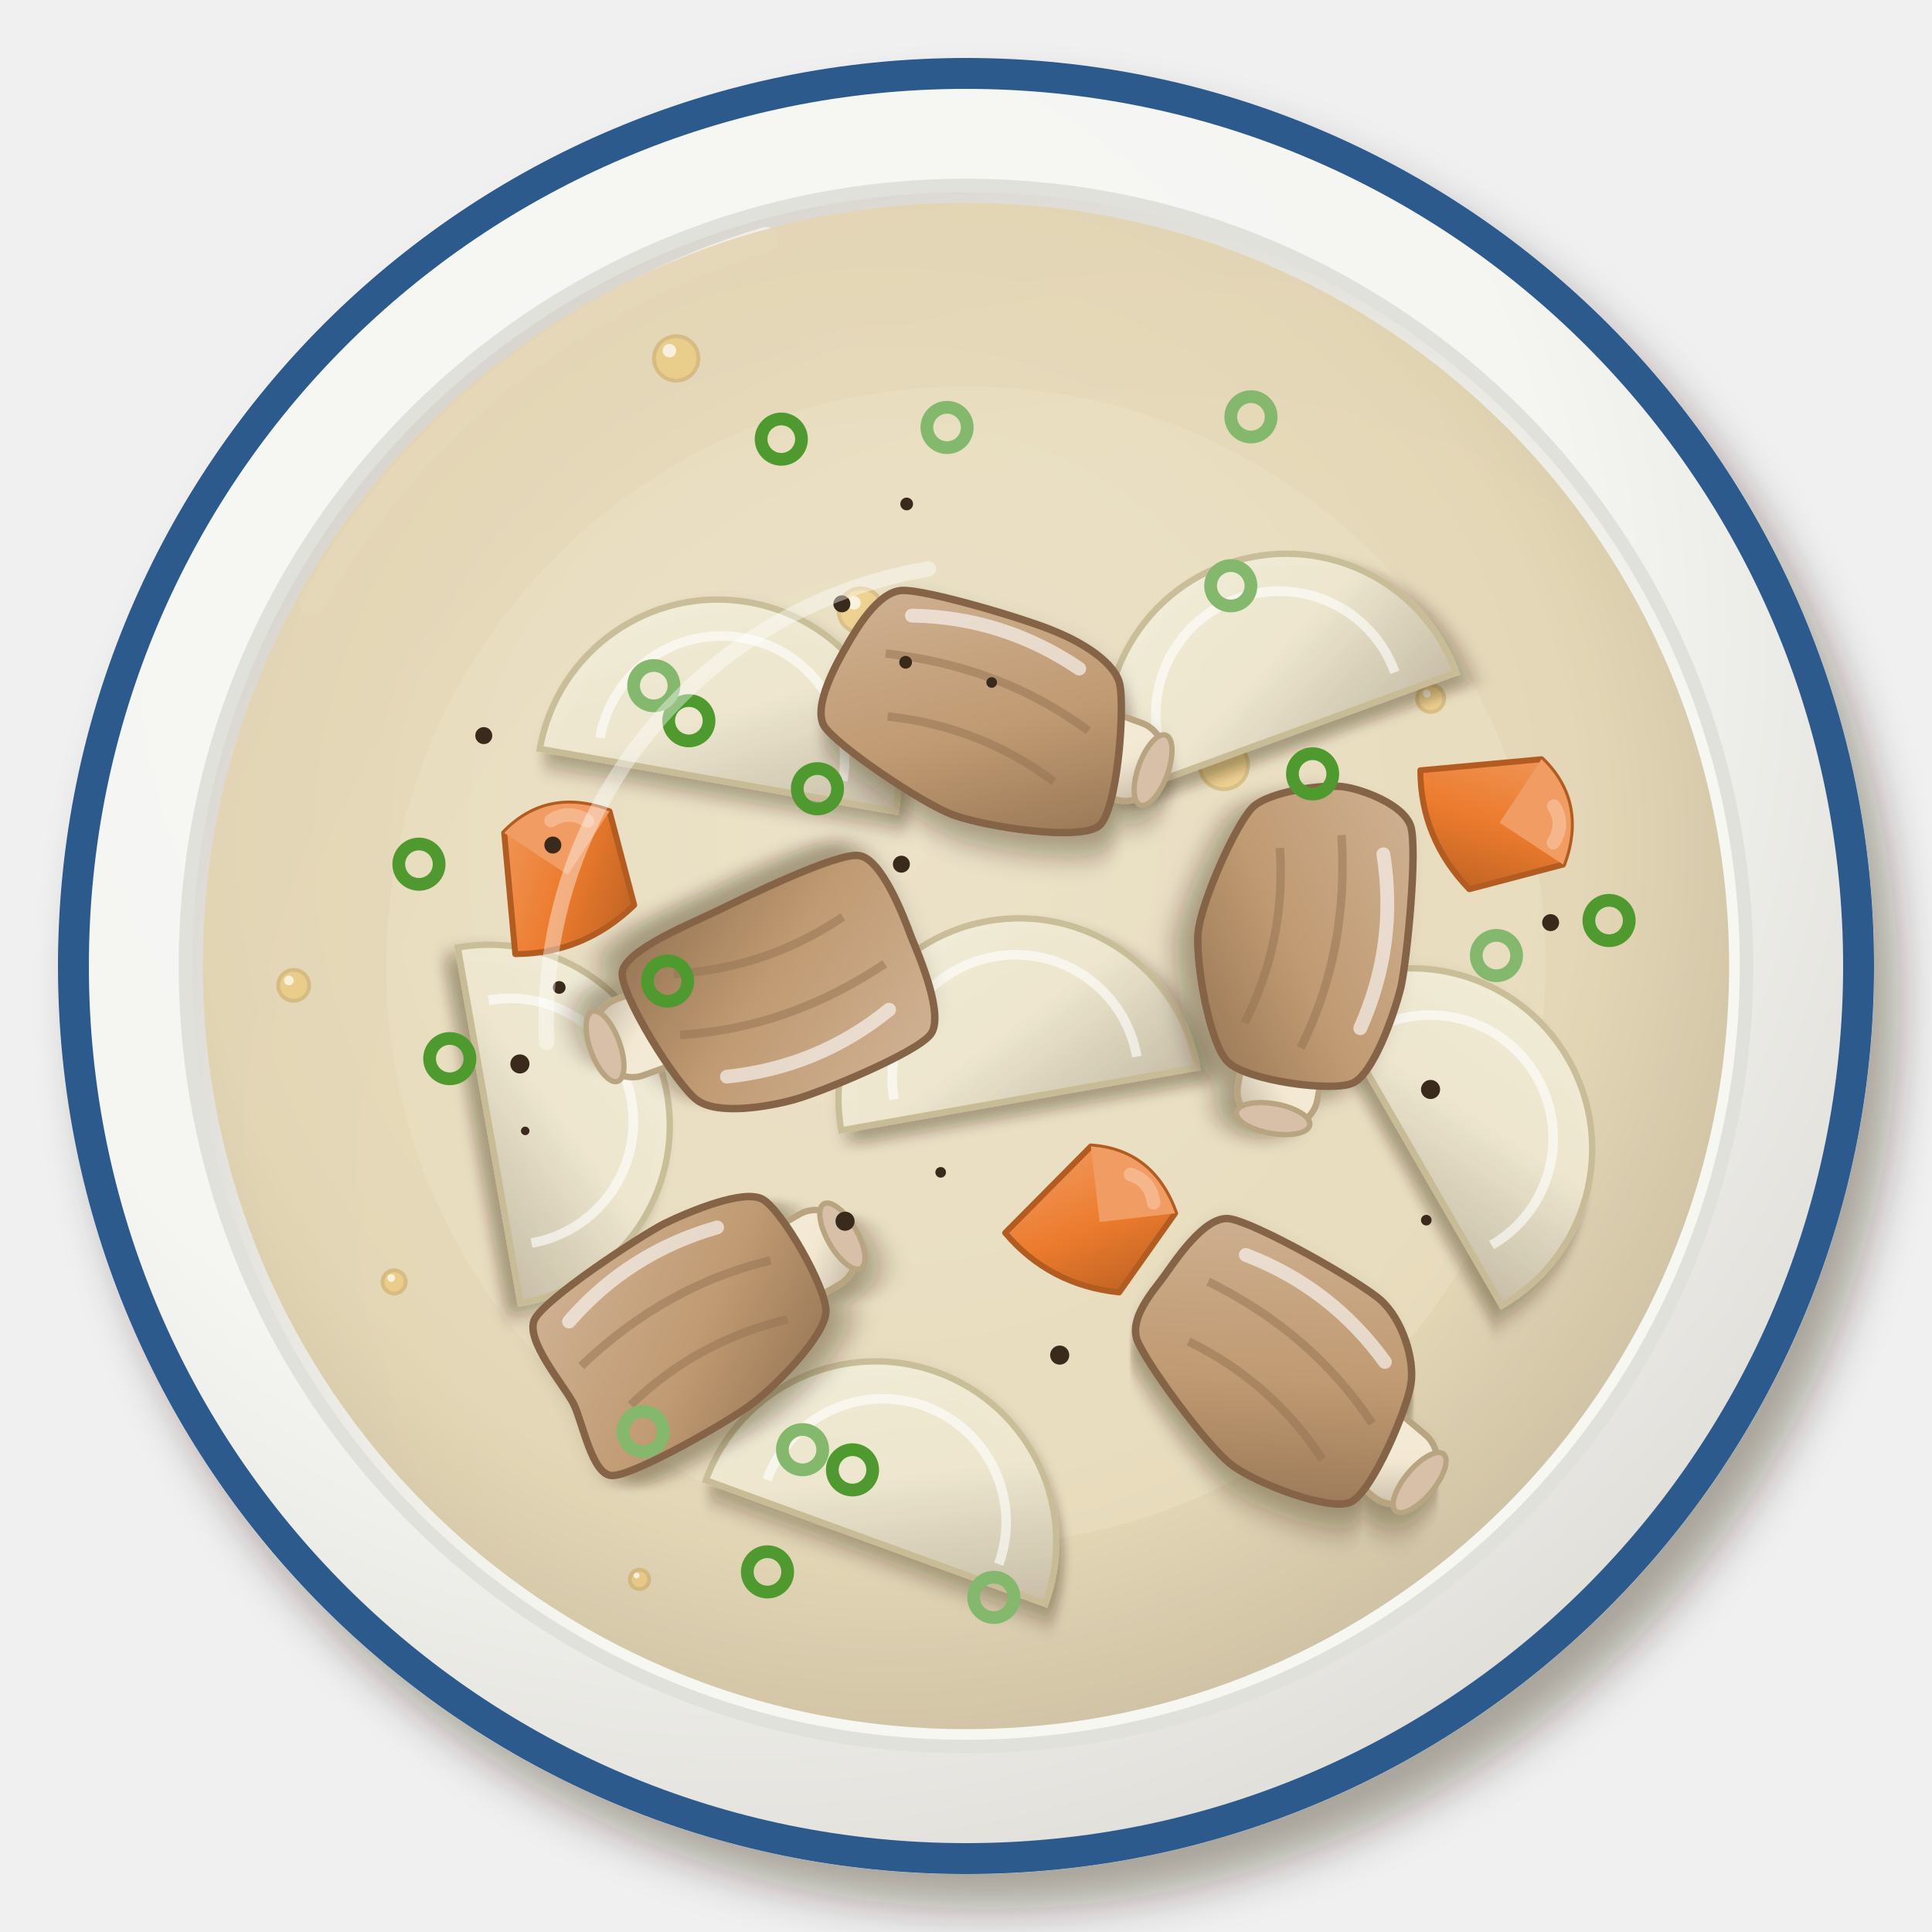
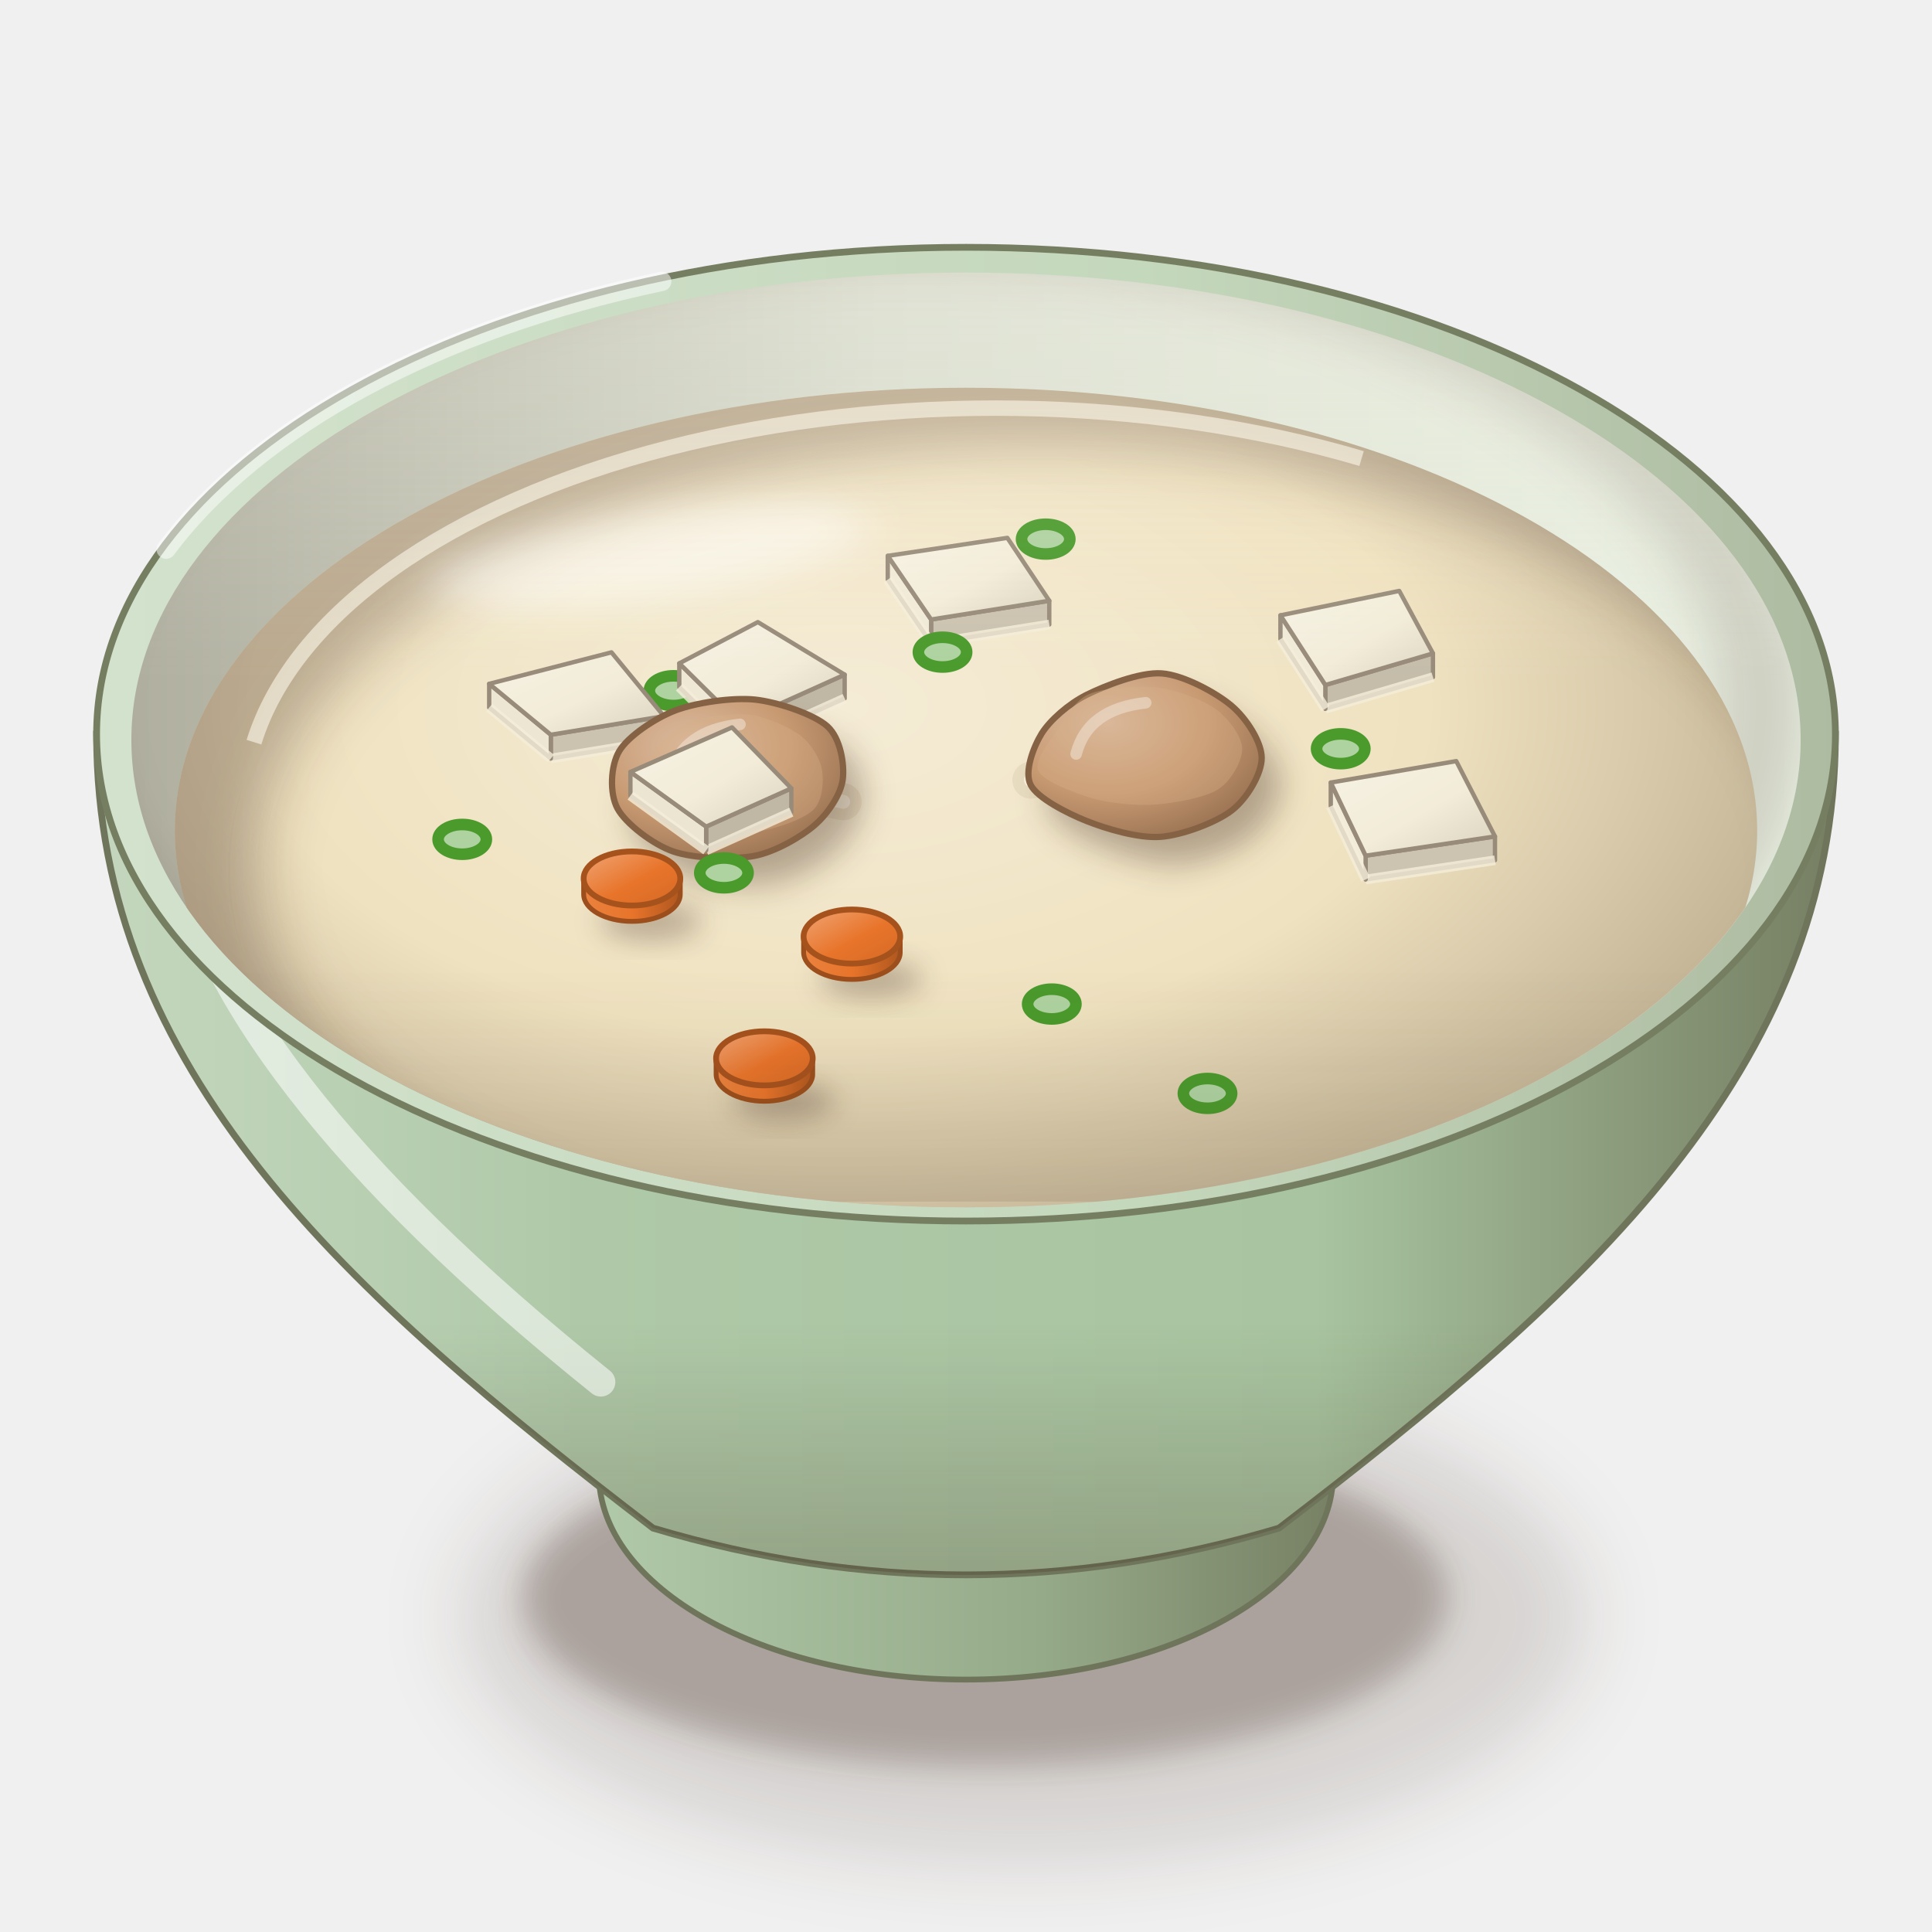
<svg xmlns="http://www.w3.org/2000/svg" viewBox="0 0 200 200" width="400" height="400">
  <defs>
-     <filter id="th_huachaitao-1" x="-30%" y="-30%" width="160%" height="160%">
-       <feDropShadow dx="2.52" dy="3.6" stdDeviation="2.34" flood-color="#2b1607" flood-opacity=".36" />
+     <filter id="th_huachaitao-1" x="-50%" y="-50%" width="200%" height="200%">
+       <feGaussianBlur stdDeviation="4" />
    </filter>
-     <radialGradient id="th_huachaitao-2" cx="0.38" cy="0.32" r=".75">
-       <stop offset="0" stop-color="#f7f8f5" />
-       <stop offset=".6" stop-color="#f5f6f2" />
-       <stop offset="1" stop-color="#dddbd6" />
+     <filter id="th_huachaitao-2" x="-50%" y="-50%" width="200%" height="200%">
+       <feGaussianBlur stdDeviation="1.6" />
+     </filter>
+     <linearGradient id="th_huachaitao-3" x1="0" y1="0" x2="1" y2="0">
+       <stop offset="0" stop-color="#b1caaa" />
+       <stop offset="0.6" stop-color="#95aa89" />
+       <stop offset="1" stop-color="#767e62" />
+     </linearGradient>
+     <linearGradient id="th_huachaitao-4" x1="0" y1="0" x2="1" y2="0">
+       <stop offset="0" stop-color="#c4d7be" />
+       <stop offset="0.28" stop-color="#afc9a8" />
+       <stop offset="0.7" stop-color="#a8c4a0" />
+       <stop offset="1" stop-color="#767e62" />
+     </linearGradient>
+     <linearGradient id="th_huachaitao-5" x1="0" y1="0" x2="0" y2="1">
+       <stop offset="0" stop-color="#3a2212" stop-opacity="0" />
+       <stop offset="0.7" stop-color="#3a2212" stop-opacity="0" />
+       <stop offset="1" stop-color="#3a2212" stop-opacity="0.22" />
+     </linearGradient>
+     <linearGradient id="th_huachaitao-6" x1="0" y1="0" x2="1" y2="0">
+       <stop offset="0" stop-color="#d3e2cd" />
+       <stop offset="0.6" stop-color="#c4d8bc" />
+       <stop offset="1" stop-color="#adbba1" />
+     </linearGradient>
+     <linearGradient id="th_huachaitao-7" x1="0" y1="0" x2="1" y2="0">
+       <stop offset="0" stop-color="#afae9f" />
+       <stop offset="0.45" stop-color="#d9decf" />
+       <stop offset="1" stop-color="#ebf2e4" />
+     </linearGradient>
+     <clipPath id="th_huachaitao-8">
+       <path d="M13.6,76.6A86.4,48.38 0 1 0 186.4,76.6A86.4,48.38 0 1 0 13.6,76.6Z" />
+     </clipPath>
+     <filter id="th_huachaitao-9" x="-50%" y="-50%" width="200%" height="200%">
+       <feGaussianBlur stdDeviation="2.5" />
+     </filter>
+     <clipPath id="th_huachaitao-10">
+       <path d="M13.6,76.6 A86.4,48.38 0 0 0 186.4,76.6 L200,76.6 L200,0 L0,0 L0,76.6Z" />
+     </clipPath>
+     <radialGradient id="th_huachaitao-11" cx="0.42" cy="0.36" r="0.62">
+       <stop offset="0" stop-color="#f5ecd6" />
+       <stop offset="0.6" stop-color="#efe2c0" />
+       <stop offset="1" stop-color="#c4b597" />
    </radialGradient>
-     <radialGradient id="th_huachaitao-3" cx="0.62" cy="0.64" r=".75">
-       <stop offset="0" stop-color="#f8f8f3" />
-       <stop offset=".6" stop-color="#f7f7f2" />
-       <stop offset="1" stop-color="#cecac3" />
+     <clipPath id="th_huachaitao-12">
+       <path d="M18.1,86A81.9,45.86 0 1 0 181.9,86A81.9,45.86 0 1 0 18.1,86Z" />
+     </clipPath>
+     <filter id="th_huachaitao-13" x="-50%" y="-50%" width="200%" height="200%">
+       <feGaussianBlur stdDeviation="3" />
+     </filter>
+     <filter id="th_huachaitao-14" x="-50%" y="-50%" width="200%" height="200%">
+       <feGaussianBlur stdDeviation="2.2" />
+     </filter>
+     <linearGradient id="th_huachaitao-15" x1="0" y1="0" x2="1" y2="1">
+       <stop offset="0" stop-color="#f6f2e4" />
+       <stop offset="0.55" stop-color="#f2ecd8" />
+       <stop offset="1" stop-color="#dad2bf" />
+     </linearGradient>
+     <radialGradient id="th_huachaitao-16" cx="0.34" cy="0.3" r="0.78">
+       <stop offset="0" stop-color="#dbbca2" />
+       <stop offset="0.55" stop-color="#c89a72" />
+       <stop offset="1" stop-color="#997252" />
    </radialGradient>
-     <radialGradient id="th_huachaitao-4" cx="0.45" cy="0.42" r=".75">
-       <stop offset="0" stop-color="#e8ddc1" />
-       <stop offset=".6" stop-color="#e2d4b0" />
-       <stop offset="1" stop-color="#b4a486" />
-     </radialGradient>
-     <filter id="th_huachaitao-5" x="-30%" y="-30%" width="160%" height="160%">
-       <feDropShadow dx="0.84" dy="1.2" stdDeviation="0.78" flood-color="#2b1607" flood-opacity=".36" />
+     <filter id="th_huachaitao-17" x="-50%" y="-50%" width="200%" height="200%">
+       <feGaussianBlur stdDeviation="1.4" />
    </filter>
-     <linearGradient id="th_huachaitao-6" x1="0" y1="0" x2="1" y2="1">
-       <stop offset="0" stop-color="#f3eedc" />
-       <stop offset=".55" stop-color="#efe8d0" />
-       <stop offset="1" stop-color="#c8bea8" />
+     <linearGradient id="th_huachaitao-18" x1="0" y1="0" x2="1" y2="0">
+       <stop offset="0" stop-color="#ea823f" />
+       <stop offset="0.5" stop-color="#e8742a" />
+       <stop offset="1" stop-color="#af571f" />
    </linearGradient>
-     <filter id="th_huachaitao-7" x="-30%" y="-30%" width="160%" height="160%">
-       <feDropShadow dx="1.12" dy="1.6" stdDeviation="1.04" flood-color="#2b1607" flood-opacity=".36" />
-     </filter>
-     <linearGradient id="th_huachaitao-8" x1="0" y1="0" x2="1" y2="1">
-       <stop offset="0" stop-color="#f5eddb" />
-       <stop offset=".55" stop-color="#f2e8d2" />
-       <stop offset="1" stop-color="#c0b39f" />
+     <linearGradient id="th_huachaitao-19" x1="0" y1="0" x2="1" y2="1">
+       <stop offset="0" stop-color="#f0a575" />
+       <stop offset="0.55" stop-color="#e8742a" />
+       <stop offset="1" stop-color="#d56a26" />
    </linearGradient>
-     <linearGradient id="th_huachaitao-9" x1="0" y1="0" x2="1" y2="1">
-       <stop offset="0" stop-color="#d0b395" />
-       <stop offset=".55" stop-color="#c09a72" />
-       <stop offset="1" stop-color="#937252" />
-     </linearGradient>
-     <linearGradient id="th_huachaitao-10" x1="0" y1="0" x2="1" y2="1">
-       <stop offset="0" stop-color="#f1a068" />
-       <stop offset=".55" stop-color="#ec7b2d" />
-       <stop offset="1" stop-color="#b65e22" />
+     <linearGradient id="th_huachaitao-20" x1="0" y1="0" x2="0" y2="1">
+       <stop offset="0" stop-color="#fff8ec" stop-opacity="0.2" />
+       <stop offset="0.45" stop-color="#fff8ec" stop-opacity="0" />
+       <stop offset="0.75" stop-color="#3a2212" stop-opacity="0" />
+       <stop offset="1" stop-color="#3a2212" stop-opacity="0.1" />
    </linearGradient>
  </defs>
-   <g filter="url(#th_huachaitao-1)">
-     <circle cx="100" cy="100" r="94" fill="url(#th_huachaitao-2)" />
+   <ellipse cx="106" cy="167.36" rx="58.24" ry="25.63" fill="#3a2212" opacity="0.14" filter="url(#th_huachaitao-1)" />
+   <ellipse cx="102" cy="165.36" rx="47.84" ry="17.47" fill="#3a2212" opacity="0.28" filter="url(#th_huachaitao-2)" />
+   <path d="M60,146.59 L62,152.59 A38,21.28 0 0 0 138,152.59 L140,146.59Z" fill="url(#th_huachaitao-3)" stroke="#6f755b" stroke-width=".6" />
+   <path d="M10,76 C10,110.8 36,134 67.6,158.19 Q100,167.87 132.4,158.19 C164,134 190,110.8 190,76Z" fill="url(#th_huachaitao-4)" stroke="#6f755b" stroke-width=".7" />
+   <path d="M10,76 C10,110.8 36,134 67.6,158.19 Q100,167.87 132.4,158.19 C164,134 190,110.8 190,76Z" fill="url(#th_huachaitao-5)" />
+   <path d="M18,86 Q22,110.8 62.2,143.07" stroke="#fff" stroke-width="3" fill="none" stroke-linecap="round" opacity="0.55" />
+   <path d="M10,76A90,50.4 0 1 0 190,76A90,50.4 0 1 0 10,76Z" fill="url(#th_huachaitao-6)" stroke="#767e62" stroke-width=".7" />
+   <path d="M13.6,76.6A86.4,48.38 0 1 0 186.4,76.6A86.4,48.38 0 1 0 13.6,76.6Z" fill="url(#th_huachaitao-7)" />
+   <g clip-path="url(#th_huachaitao-8)">
+     <path d="M5.6,73A88.4,50.38 0 1 0 182.4,73A88.4,50.38 0 1 0 5.6,73Z" fill="none" stroke="#3a2212" stroke-width="9" opacity=".16" filter="url(#th_huachaitao-9)" />
  </g>
-   <circle cx="100" cy="100" r="92.4" fill="none" stroke="#2d5a8c" stroke-width="3.2" />
-   <circle cx="100" cy="100" r="80.8" fill="url(#th_huachaitao-3)" />
-   <circle cx="100" cy="100" r="80.8" fill="none" stroke="#dfe1da" stroke-width="1.4" />
-   <path d="M32.3,62.4 A80.8,80.8 0 0 1 79.3,24.8" stroke="#fff" stroke-width="2.6" fill="none" stroke-linecap="round" opacity="0.6" />
-   <circle cx="100" cy="100" r="79" fill="url(#th_huachaitao-4)" opacity="0.9" />
-   <circle cx="100" cy="100" r="60" fill="#f2e8cc" opacity="0.3" />
-   <circle cx="96" cy="68.2" r="1.6" fill="#f0c460" opacity="0.5" stroke="#c8a14e" stroke-width=".4" />
-   <circle cx="95.5" cy="67.6" r="0.5" fill="#fff" opacity=".7" />
-   <circle cx="100.4" cy="71.4" r="1.2" fill="#f0c460" opacity="0.5" stroke="#c8a14e" stroke-width=".4" />
-   <circle cx="100.1" cy="71" r="0.4" fill="#fff" opacity=".7" />
-   <circle cx="30.4" cy="102" r="1.6" fill="#f0c460" opacity="0.5" stroke="#c8a14e" stroke-width=".4" />
-   <circle cx="29.9" cy="101.5" r="0.5" fill="#fff" opacity=".7" />
-   <circle cx="89.1" cy="63.2" r="2.3" fill="#f0c460" opacity="0.5" stroke="#c8a14e" stroke-width=".4" />
-   <circle cx="88.4" cy="62.4" r="0.7" fill="#fff" opacity=".7" />
-   <circle cx="58.1" cy="131.1" r="1.4" fill="#f0c460" opacity="0.5" stroke="#c8a14e" stroke-width=".4" />
-   <circle cx="57.7" cy="130.6" r="0.4" fill="#fff" opacity=".7" />
-   <circle cx="40.8" cy="132.7" r="1.2" fill="#f0c460" opacity="0.5" stroke="#c8a14e" stroke-width=".4" />
-   <circle cx="40.5" cy="132.3" r="0.4" fill="#fff" opacity=".7" />
-   <circle cx="126.7" cy="79.2" r="2.5" fill="#f0c460" opacity="0.5" stroke="#c8a14e" stroke-width=".4" />
-   <circle cx="125.9" cy="78.3" r="0.7" fill="#fff" opacity=".7" />
-   <circle cx="66.2" cy="163.5" r="1" fill="#f0c460" opacity="0.5" stroke="#c8a14e" stroke-width=".4" />
-   <circle cx="65.9" cy="163.1" r="0.3" fill="#fff" opacity=".7" />
-   <circle cx="148.1" cy="72.3" r="1.4" fill="#f0c460" opacity="0.5" stroke="#c8a14e" stroke-width=".4" />
-   <circle cx="147.7" cy="71.8" r="0.4" fill="#fff" opacity=".7" />
-   <circle cx="70" cy="37.1" r="2.3" fill="#f0c460" opacity="0.5" stroke="#c8a14e" stroke-width=".4" />
-   <circle cx="69.3" cy="36.3" r="0.7" fill="#fff" opacity=".7" />
-   <g transform="matrix(1.1 0 0 1.1 -8 -8)">
-     <g transform="translate(76 74) rotate(10)">
-       <g filter="url(#th_huachaitao-5)">
-         <path d="M-17,6.8 A17,17 0 0 1 17,6.8Z" fill="url(#th_huachaitao-6)" stroke="#c8bc98" stroke-width=".6" opacity=".95" />
-       </g>
-       <path d="M-11.6,4.8 A11.6,11.6 0 0 1 11.6,4.8" stroke="#fff" stroke-width=".9" fill="none" opacity=".6" />
+   <g clip-path="url(#th_huachaitao-8)">
+     <path d="M18.1,86A81.9,45.86 0 1 0 181.9,86A81.9,45.86 0 1 0 18.1,86Z" fill="url(#th_huachaitao-11)" />
+     <g clip-path="url(#th_huachaitao-12)">
+       <path fill-rule="evenodd" d="M0,0 H200 V200 H0Z M26.74,90A80.26,44.03 0 1 0 187.26,90A80.26,44.03 0 1 0 26.74,90Z" fill="#3a2212" opacity="0.3" filter="url(#th_huachaitao-13)" />
+       <path d="M26.29,76.83 A77.81,41.28 0 0 1 140.95,47.47" stroke="#f8f2e3" stroke-width="1.6" fill="none" opacity=".65" />
    </g>
-     <g transform="translate(126 70) rotate(-20)">
-       <g filter="url(#th_huachaitao-5)">
-         <path d="M-17,6.8 A17,17 0 0 1 17,6.8Z" fill="url(#th_huachaitao-6)" stroke="#c8bc98" stroke-width=".6" opacity=".95" />
-       </g>
-       <path d="M-11.6,4.8 A11.6,11.6 0 0 1 11.6,4.8" stroke="#fff" stroke-width=".9" fill="none" opacity=".6" />
-     </g>
-     <g transform="translate(60 112) rotate(80)">
-       <g filter="url(#th_huachaitao-5)">
-         <path d="M-17,6.8 A17,17 0 0 1 17,6.8Z" fill="url(#th_huachaitao-6)" stroke="#c8bc98" stroke-width=".6" opacity=".95" />
-       </g>
-       <path d="M-11.6,4.8 A11.6,11.6 0 0 1 11.6,4.8" stroke="#fff" stroke-width=".9" fill="none" opacity=".6" />
-     </g>
-     <g transform="translate(146 112) rotate(60)">
-       <g filter="url(#th_huachaitao-5)">
-         <path d="M-17,6.8 A17,17 0 0 1 17,6.8Z" fill="url(#th_huachaitao-6)" stroke="#c8bc98" stroke-width=".6" opacity=".95" />
-       </g>
-       <path d="M-11.6,4.8 A11.6,11.6 0 0 1 11.6,4.8" stroke="#fff" stroke-width=".9" fill="none" opacity=".6" />
-     </g>
-     <g transform="translate(102 104) rotate(-10)">
-       <g filter="url(#th_huachaitao-5)">
-         <path d="M-17,6.8 A17,17 0 0 1 17,6.8Z" fill="url(#th_huachaitao-6)" stroke="#c8bc98" stroke-width=".6" opacity=".95" />
-       </g>
-       <path d="M-11.6,4.8 A11.6,11.6 0 0 1 11.6,4.8" stroke="#fff" stroke-width=".9" fill="none" opacity=".6" />
-     </g>
-     <g transform="translate(92 146) rotate(20)">
-       <g filter="url(#th_huachaitao-5)">
-         <path d="M-17,6.8 A17,17 0 0 1 17,6.8Z" fill="url(#th_huachaitao-6)" stroke="#c8bc98" stroke-width=".6" opacity=".95" />
-       </g>
-       <path d="M-11.6,4.8 A11.6,11.6 0 0 1 11.6,4.8" stroke="#fff" stroke-width=".9" fill="none" opacity=".6" />
-     </g>
-     <g transform="translate(100 74) rotate(20)">
-       <g filter="url(#th_huachaitao-7)">
-         <rect x="8.4" y="-3.8" width="9" height="7.6" rx="3.1" fill="url(#th_huachaitao-8)" stroke="#b8a480" stroke-width=".6" />
-         <path d="M-11.2,-7.8C-9.1,-8.7 1.2,-9.3 3.8,-9.1C6.4,-9 10,-8.3 11.1,-6.5C12.3,-4.6 15,4.8 13.8,6.7C12.5,8.7 3.8,10.4 0.6,10.4C-2.6,10.4 -12,8 -13.7,6.7C-15.4,5.3 -14.6,0.6 -14.3,-1.1C-14,-2.8 -13.3,-6.9 -11.2,-7.8Z" fill="url(#th_huachaitao-9)" stroke="#846447" stroke-width=".7" />
-       </g>
-       <ellipse cx="16.8" cy="0" rx="1.4" ry="3.5" fill="#d8c0a8" stroke="#b8a480" stroke-width=".5" />
-       <path d="M-10.6,-1.7 Q0,-4.3 9.8,-1.4 M-8.4,3.8 Q0,1.7 8.4,4.2" stroke="#937252" stroke-width=".8" fill="none" opacity=".5" />
-       <path d="M-9.5,-5.9 Q-1.4,-8.7 7,-6.6" stroke="#fff" stroke-width="1.3" fill="none" stroke-linecap="round" opacity="0.6" />
-     </g>
-     <g transform="translate(72 132) rotate(-30)">
-       <g filter="url(#th_huachaitao-7)">
-         <rect x="8.4" y="-3.8" width="9" height="7.6" rx="3.1" fill="url(#th_huachaitao-8)" stroke="#b8a480" stroke-width=".6" />
-         <path d="M-12.2,-7.7C-10.3,-8.9 0,-9.5 2.8,-9.4C5.6,-9.2 10.9,-8.5 12,-6.8C13.1,-5.1 13.1,3.5 11.9,5.4C10.7,7.3 4.6,9 1.7,9.4C-1.2,9.8 -11.5,9.7 -13.2,8.7C-14.9,7.8 -13.1,2.9 -13,1C-12.9,-0.9 -14,-6.5 -12.2,-7.7Z" fill="url(#th_huachaitao-9)" stroke="#846447" stroke-width=".7" />
-       </g>
-       <ellipse cx="16.8" cy="0" rx="1.4" ry="3.5" fill="#d8c0a8" stroke="#b8a480" stroke-width=".5" />
-       <path d="M-10.6,-1.7 Q0,-4.3 9.8,-1.4 M-8.4,3.8 Q0,1.7 8.4,4.2" stroke="#937252" stroke-width=".8" fill="none" opacity=".5" />
-       <path d="M-9.5,-5.9 Q-1.4,-8.7 7,-6.6" stroke="#fff" stroke-width="1.3" fill="none" stroke-linecap="round" opacity="0.6" />
-     </g>
-     <g transform="translate(128 136) rotate(40)">
-       <g filter="url(#th_huachaitao-7)">
-         <rect x="8.4" y="-3.8" width="9" height="7.6" rx="3.1" fill="url(#th_huachaitao-8)" stroke="#b8a480" stroke-width=".6" />
-         <path d="M-12.9,-7.5C-10.9,-8.8 0.3,-10.9 3,-10.8C5.7,-10.7 9,-8.6 10.2,-6.6C11.4,-4.7 14,3.6 13,5.6C12.1,7.5 5,10 2.1,10.1C-0.9,10.2 -10.3,7.9 -12.2,6.8C-14.1,5.7 -14,2.3 -14.1,0.7C-14.2,-1 -14.9,-6.2 -12.9,-7.5Z" fill="url(#th_huachaitao-9)" stroke="#846447" stroke-width=".7" />
-       </g>
-       <ellipse cx="16.8" cy="0" rx="1.4" ry="3.5" fill="#d8c0a8" stroke="#b8a480" stroke-width=".5" />
-       <path d="M-10.6,-1.7 Q0,-4.3 9.8,-1.4 M-8.4,3.8 Q0,1.7 8.4,4.2" stroke="#937252" stroke-width=".8" fill="none" opacity=".5" />
-       <path d="M-9.5,-5.9 Q-1.4,-8.7 7,-6.6" stroke="#fff" stroke-width="1.3" fill="none" stroke-linecap="round" opacity="0.6" />
-     </g>
-     <g transform="translate(130 96) rotate(100)">
-       <g filter="url(#th_huachaitao-7)">
-         <rect x="8.4" y="-3.8" width="9" height="7.6" rx="3.1" fill="url(#th_huachaitao-8)" stroke="#b8a480" stroke-width=".6" />
-         <path d="M-12.5,-8C-10.4,-9 -0.4,-9.8 2.5,-9.7C5.4,-9.5 11.1,-8.5 12.2,-6.8C13.4,-5.1 13.7,3.1 12.3,5.1C11,7.1 3.5,9.8 0.7,10C-2.1,10.2 -9.8,8.3 -11.7,7C-13.5,5.7 -15,0.8 -15.1,-1C-15.2,-2.7 -14.5,-7 -12.5,-8Z" fill="url(#th_huachaitao-9)" stroke="#846447" stroke-width=".7" />
-       </g>
-       <ellipse cx="16.8" cy="0" rx="1.4" ry="3.5" fill="#d8c0a8" stroke="#b8a480" stroke-width=".5" />
-       <path d="M-10.6,-1.7 Q0,-4.3 9.8,-1.4 M-8.4,3.8 Q0,1.7 8.4,4.2" stroke="#937252" stroke-width=".8" fill="none" opacity=".5" />
-       <path d="M-9.5,-5.9 Q-1.4,-8.7 7,-6.6" stroke="#fff" stroke-width="1.3" fill="none" stroke-linecap="round" opacity="0.6" />
-     </g>
-     <g transform="translate(80 100) rotate(160)">
-       <g filter="url(#th_huachaitao-7)">
-         <rect x="8.4" y="-3.8" width="9" height="7.6" rx="3.1" fill="url(#th_huachaitao-8)" stroke="#b8a480" stroke-width=".6" />
-         <path d="M-12.4,-9.4C-10.6,-10.6 -0.9,-11 1.7,-10.8C4.4,-10.6 9.1,-9.7 10.4,-7.7C11.7,-5.8 13.8,4.1 12.9,6C11.9,7.9 5.2,8.1 2.3,8.4C-0.6,8.7 -10,9.7 -11.8,8.7C-13.7,7.7 -13.8,1.9 -13.8,-0.2C-13.9,-2.3 -14.2,-8.2 -12.4,-9.4Z" fill="url(#th_huachaitao-9)" stroke="#846447" stroke-width=".7" />
-       </g>
-       <ellipse cx="16.8" cy="0" rx="1.4" ry="3.5" fill="#d8c0a8" stroke="#b8a480" stroke-width=".5" />
-       <path d="M-10.6,-1.7 Q0,-4.3 9.8,-1.4 M-8.4,3.8 Q0,1.7 8.4,4.2" stroke="#937252" stroke-width=".8" fill="none" opacity=".5" />
-       <path d="M-9.5,-5.9 Q-1.4,-8.7 7,-6.6" stroke="#fff" stroke-width="1.3" fill="none" stroke-linecap="round" opacity="0.6" />
-     </g>
-     <g transform="translate(110 122) rotate(20) scale(0.8)">
-       <path d="M-9,5 L-3,-8 Q4,-10 9,-4 L6,7 Q-2,9 -9,5Z" fill="url(#th_huachaitao-10)" stroke="#b25c21" stroke-width=".7" stroke-linejoin="round" />
-       <path d="M-3,-8 Q4,-10 9,-4 L1,0Z" fill="#f19c62" />
-       <path d="M2.5,-6.5 Q5,-6.6 6.2,-4.3" stroke="#f5b68c" stroke-width="1.6" fill="none" stroke-linecap="round" />
-     </g>
-     <g transform="translate(148 84) rotate(60) scale(0.8)">
-       <path d="M-9,5 L-3,-8 Q4,-10 9,-4 L6,7 Q-2,9 -9,5Z" fill="url(#th_huachaitao-10)" stroke="#b25c21" stroke-width=".7" stroke-linejoin="round" />
-       <path d="M-3,-8 Q4,-10 9,-4 L1,0Z" fill="#f19c62" />
-       <path d="M2.5,-6.5 Q5,-6.6 6.2,-4.3" stroke="#f5b68c" stroke-width="1.6" fill="none" stroke-linecap="round" />
-     </g>
-     <g transform="translate(60 90) rotate(-30) scale(0.8)">
-       <path d="M-9,5 L-3,-8 Q4,-10 9,-4 L6,7 Q-2,9 -9,5Z" fill="url(#th_huachaitao-10)" stroke="#b25c21" stroke-width=".7" stroke-linejoin="round" />
-       <path d="M-3,-8 Q4,-10 9,-4 L1,0Z" fill="#f19c62" />
-       <path d="M2.5,-6.5 Q5,-6.6 6.2,-4.3" stroke="#f5b68c" stroke-width="1.6" fill="none" stroke-linecap="round" />
-     </g>
-     <circle cx="46.7" cy="88.6" r="1.9" fill="none" stroke="#4f9a2e" stroke-width="1.2" />
-     <circle cx="100.8" cy="157.6" r="1.9" fill="none" stroke="#84b86d" stroke-width="1.2" />
-     <circle cx="80.8" cy="48.6" r="1.9" fill="none" stroke="#4f9a2e" stroke-width="1.2" />
-     <circle cx="72.1" cy="75.1" r="1.9" fill="none" stroke="#4f9a2e" stroke-width="1.2" />
-     <circle cx="87.5" cy="145.6" r="1.9" fill="none" stroke="#4f9a2e" stroke-width="1.2" />
-     <circle cx="68.8" cy="71.8" r="1.9" fill="none" stroke="#84b86d" stroke-width="1.2" />
-     <circle cx="70.1" cy="99.6" r="1.9" fill="none" stroke="#4f9a2e" stroke-width="1.2" />
-     <circle cx="148.1" cy="97.2" r="1.9" fill="none" stroke="#84b86d" stroke-width="1.2" />
-     <circle cx="79.5" cy="155.2" r="1.9" fill="none" stroke="#4f9a2e" stroke-width="1.2" />
-     <circle cx="96.4" cy="47.5" r="1.9" fill="none" stroke="#84b86d" stroke-width="1.2" />
-     <circle cx="49.6" cy="106.9" r="1.9" fill="none" stroke="#4f9a2e" stroke-width="1.2" />
-     <circle cx="84.2" cy="81.5" r="1.9" fill="none" stroke="#4f9a2e" stroke-width="1.2" />
-     <circle cx="82.8" cy="143.7" r="1.9" fill="none" stroke="#84b86d" stroke-width="1.2" />
-     <circle cx="125" cy="46.5" r="1.9" fill="none" stroke="#84b86d" stroke-width="1.2" />
-     <circle cx="158.7" cy="93.9" r="1.9" fill="none" stroke="#4f9a2e" stroke-width="1.2" />
-     <circle cx="130.8" cy="80.1" r="1.9" fill="none" stroke="#4f9a2e" stroke-width="1.2" />
-     <circle cx="123.1" cy="62.4" r="1.9" fill="none" stroke="#84b86d" stroke-width="1.2" />
-     <circle cx="67.8" cy="142" r="1.9" fill="none" stroke="#84b86d" stroke-width="1.2" />
-     <circle cx="56.2" cy="107.4" r="0.9" fill="#3a2a1c" />
-     <circle cx="86.8" cy="122.2" r="0.9" fill="#3a2a1c" />
-     <circle cx="95.8" cy="117.6" r="0.5" fill="#3a2a1c" />
-     <circle cx="100.6" cy="71.5" r="0.5" fill="#3a2a1c" />
-     <circle cx="56.7" cy="113.7" r="0.4" fill="#3a2a1c" />
-     <circle cx="59.9" cy="100.2" r="0.6" fill="#3a2a1c" />
-     <circle cx="107" cy="134.8" r="0.9" fill="#3a2a1c" />
-     <circle cx="92.1" cy="88.6" r="0.8" fill="#3a2a1c" />
-     <circle cx="141.5" cy="122.1" r="0.5" fill="#3a2a1c" />
-     <circle cx="59.3" cy="86.8" r="0.8" fill="#3a2a1c" />
-     <circle cx="141.9" cy="109.8" r="0.9" fill="#3a2a1c" />
-     <circle cx="86.5" cy="64.1" r="0.8" fill="#3a2a1c" />
-     <circle cx="92.6" cy="54.7" r="0.6" fill="#3a2a1c" />
-     <circle cx="52.8" cy="76.5" r="0.8" fill="#3a2a1c" />
-     <circle cx="153.2" cy="94.1" r="0.8" fill="#3a2a1c" />
-     <circle cx="92.5" cy="69.6" r="0.6" fill="#3a2a1c" />
  </g>
-   <path d="M56.6,107.9 A47.4,47.4 0 0 1 96.1,58.9" stroke="#fff" stroke-width="1.6" fill="none" stroke-linecap="round" opacity="0.4" />
+   <g clip-path="url(#th_huachaitao-12)">
+     <ellipse cx="67.24" cy="57.56" rx="22.93" ry="4.5" fill="#fff" opacity="0.5" transform="rotate(-8 67.24 57.56)" filter="url(#th_huachaitao-14)" />
+   </g>
+   <g clip-path="url(#th_huachaitao-8)">
+     <ellipse cx="108.25" cy="55.81" rx="2.5" ry="1.54" fill="#aed2a0" stroke="#4a9a2c" stroke-width="1.2" />
+     <path d="M108.62,62.19L96.39,64.13L96.39,66.59L108.62,64.65Z" fill="#cbc2b0" stroke="#988b7a" stroke-width="0.45" stroke-linejoin="round" />
+     <path d="M108.62,64.65 L96.39,66.59" stroke="#f5eed9" stroke-width="1" opacity=".8" />
+     <path d="M96.39,64.13L91.9,57.54L91.9,60L96.39,66.59Z" fill="#f0ead7" stroke="#988b7a" stroke-width="0.45" stroke-linejoin="round" />
+     <path d="M96.39,66.59 L91.9,60" stroke="#f5eed9" stroke-width="1" opacity=".8" />
+     <path d="M104.28,55.68L108.62,62.19L96.39,64.13L91.9,57.54Z" fill="url(#th_huachaitao-15)" stroke="#988b7a" stroke-width="0.45" stroke-linejoin="round" />
+     <ellipse cx="97.57" cy="67.51" rx="2.5" ry="1.54" fill="#aed2a0" stroke="#4a9a2c" stroke-width="1.2" />
+     <path d="M148.34,67.64L137.2,70.91L137.2,73.37L148.34,70.1Z" fill="#c5bcaa" stroke="#988b7a" stroke-width="0.45" stroke-linejoin="round" />
+     <path d="M148.34,70.1 L137.2,73.37" stroke="#f5eed9" stroke-width="1" opacity=".8" />
+     <path d="M137.2,70.91L132.55,63.7L132.55,66.16L137.2,73.37Z" fill="#f0ead7" stroke="#988b7a" stroke-width="0.45" stroke-linejoin="round" />
+     <path d="M137.2,73.37 L132.55,66.16" stroke="#f5eed9" stroke-width="1" opacity=".8" />
+     <path d="M144.85,61.17L148.34,67.64L137.2,70.91L132.55,63.7Z" fill="url(#th_huachaitao-15)" stroke="#988b7a" stroke-width="0.45" stroke-linejoin="round" />
+     <ellipse cx="69.72" cy="71.5" rx="2.5" ry="1.54" fill="#aed2a0" stroke="#4a9a2c" stroke-width="1.2" />
+     <path d="M87.44,69.84L76.49,74.77L76.49,77.23L87.44,72.3Z" fill="#c0b7a4" stroke="#988b7a" stroke-width="0.45" stroke-linejoin="round" />
+     <path d="M87.44,72.3 L76.49,77.23" stroke="#f5eed9" stroke-width="1" opacity=".8" />
+     <path d="M76.49,74.77L70.32,68.67L70.32,71.13L76.49,77.23Z" fill="#eee8d5" stroke="#988b7a" stroke-width="0.45" stroke-linejoin="round" />
+     <path d="M76.49,77.23 L70.32,71.13" stroke="#f5eed9" stroke-width="1" opacity=".8" />
+     <path d="M78.45,64.4L87.44,69.84L76.49,74.77L70.32,68.67Z" fill="url(#th_huachaitao-15)" stroke="#988b7a" stroke-width="0.45" stroke-linejoin="round" />
+     <path d="M68.73,74.14L57.02,76.06L57.02,78.52L68.73,76.6Z" fill="#cbc2af" stroke="#988b7a" stroke-width="0.45" stroke-linejoin="round" />
+     <path d="M68.73,76.6 L57.02,78.52" stroke="#f5eed9" stroke-width="1" opacity=".8" />
+     <path d="M57.02,76.06L50.64,70.79L50.64,73.25L57.02,78.52Z" fill="#ede6d3" stroke="#988b7a" stroke-width="0.45" stroke-linejoin="round" />
+     <path d="M57.02,78.52 L50.64,73.25" stroke="#f5eed9" stroke-width="1" opacity=".8" />
+     <path d="M63.3,67.53L68.73,74.14L57.02,76.06L50.64,70.79Z" fill="url(#th_huachaitao-15)" stroke="#988b7a" stroke-width="0.45" stroke-linejoin="round" />
+     <ellipse cx="138.79" cy="77.51" rx="2.5" ry="1.54" fill="#aed2a0" stroke="#4a9a2c" stroke-width="1.2" />
+     <path d="M111.23,79.84 L106.72,80.76" stroke="#e8dcc0" stroke-width="3.84" stroke-linecap="round" />
+     <path d="M111.23,79.84 L106.72,80.76" stroke="#fff8e8" stroke-width="1.44" stroke-linecap="round" opacity=".7" />
+     <path d="M130.61,78.46C130.62,80.09 129.1,82.67 127.52,83.89C125.95,85.12 122.38,86.47 120.12,86.63C117.86,86.8 114.48,85.79 112.46,84.98C110.45,84.18 107.39,82.61 106.7,81.26C106,79.9 106.97,77.34 107.83,75.94C108.7,74.55 110.6,72.88 112.46,71.94C114.33,71.01 118.01,69.54 120.27,69.71C122.52,69.87 125.93,71.73 127.48,73.05C129.04,74.36 130.61,76.83 130.61,78.46Z" transform="translate(2 2.8)" fill="#3a2212" opacity="0.34" filter="url(#th_huachaitao-2)" />
+     <path d="M130.61,78.46C130.62,80.09 129.1,82.67 127.52,83.89C125.95,85.12 122.38,86.47 120.12,86.63C117.86,86.8 114.48,85.79 112.46,84.98C110.45,84.18 107.39,82.61 106.7,81.26C106,79.9 106.97,77.34 107.83,75.94C108.7,74.55 110.6,72.88 112.46,71.94C114.33,71.01 118.01,69.54 120.27,69.71C122.52,69.87 125.93,71.73 127.48,73.05C129.04,74.36 130.61,76.83 130.61,78.46Z" fill="url(#th_huachaitao-16)" stroke="#866245" stroke-width=".65" />
+     <path d="M111.4,78.05 Q112.6,73.4 118.6,72.75" stroke="#fff" stroke-width="1.2" fill="none" stroke-linecap="round" opacity="0.55" />
+     <path d="M128.59,77.46C128.63,78.7 127.48,80.81 126.14,81.69C124.8,82.56 121.6,83.13 119.66,83.28C117.71,83.42 114.98,83.17 113.16,82.66C111.33,82.14 108.06,80.89 107.51,79.82C106.96,78.76 108.71,76.74 109.5,75.54C110.29,74.35 111.22,72.5 112.76,71.85C114.31,71.19 117.83,70.95 119.79,71.18C121.75,71.41 124.51,72.45 125.83,73.39C127.15,74.33 128.54,76.22 128.59,77.46Z" fill="#d8b088" opacity=".35" />
+     <path d="M82.77,82.08 L87.28,83" stroke="#e8dcc0" stroke-width="3.84" stroke-linecap="round" />
+     <path d="M82.77,82.08 L87.28,83" stroke="#fff8e8" stroke-width="1.44" stroke-linecap="round" opacity=".7" />
+     <path d="M87.24,80.7C87.04,82.24 85.69,84.26 84.31,85.44C82.93,86.63 80.24,88.2 78.05,88.61C75.86,89.01 71.8,88.88 69.68,88.14C67.56,87.4 64.76,85.25 63.92,83.69C63.08,82.13 63.2,79.28 64.1,77.76C65,76.23 67.82,74.34 69.92,73.54C72.03,72.74 75.78,72.18 78.14,72.42C80.5,72.67 84.29,73.95 85.65,75.19C87.02,76.43 87.44,79.16 87.24,80.7Z" transform="translate(2 2.8)" fill="#3a2212" opacity="0.34" filter="url(#th_huachaitao-2)" />
+     <path d="M87.24,80.7C87.04,82.24 85.69,84.26 84.31,85.44C82.93,86.63 80.24,88.2 78.05,88.61C75.86,89.01 71.8,88.88 69.68,88.14C67.56,87.4 64.76,85.25 63.92,83.69C63.08,82.13 63.2,79.28 64.1,77.76C65,76.23 67.82,74.34 69.92,73.54C72.03,72.74 75.78,72.18 78.14,72.42C80.5,72.67 84.29,73.95 85.65,75.19C87.02,76.43 87.44,79.16 87.24,80.7Z" fill="url(#th_huachaitao-16)" stroke="#866245" stroke-width=".65" />
+     <path d="M69.4,80.29 Q70.6,75.64 76.6,74.99" stroke="#fff" stroke-width="1.2" fill="none" stroke-linecap="round" opacity="0.55" />
+     <path d="M85.09,79.7C85.28,80.87 85.2,82.94 84.11,83.91C83.03,84.89 79.9,85.94 77.85,86.19C75.8,86.45 72.01,86.32 70.48,85.62C68.95,84.93 68.07,82.75 67.65,81.58C67.22,80.41 67.09,78.84 67.65,77.82C68.21,76.79 69.89,75.32 71.38,74.75C72.88,74.18 75.9,73.79 77.62,74C79.34,74.21 81.73,75.29 82.85,76.14C83.97,77 84.9,78.53 85.09,79.7Z" fill="#d8b088" opacity=".35" />
+     <path d="M81.92,81.61L73.1,85.57L73.1,88.03L81.92,84.07Z" fill="#c0b7a4" stroke="#988b7a" stroke-width="0.45" stroke-linejoin="round" />
+     <path d="M81.92,84.07 L73.1,88.03" stroke="#f5eed9" stroke-width="1" opacity=".8" />
+     <path d="M73.1,85.57L65.26,79.91L65.26,82.37L73.1,88.03Z" fill="#ece5d2" stroke="#988b7a" stroke-width="0.45" stroke-linejoin="round" />
+     <path d="M73.1,88.03 L65.26,82.37" stroke="#f5eed9" stroke-width="1" opacity=".8" />
+     <path d="M75.78,75.3L81.92,81.61L73.1,85.57L65.26,79.91Z" fill="url(#th_huachaitao-15)" stroke="#988b7a" stroke-width="0.45" stroke-linejoin="round" />
+     <ellipse cx="47.85" cy="86.89" rx="2.5" ry="1.54" fill="#aed2a0" stroke="#4a9a2c" stroke-width="1.2" />
+     <path d="M154.76,86.59L141.37,88.58L141.37,91.04L154.76,89.05Z" fill="#ccc3b0" stroke="#988b7a" stroke-width="0.45" stroke-linejoin="round" />
+     <path d="M154.76,89.05 L141.37,91.04" stroke="#f5eed9" stroke-width="1" opacity=".8" />
+     <path d="M141.37,88.58L137.76,81.01L137.76,83.47L141.37,91.04Z" fill="#f1ebd8" stroke="#988b7a" stroke-width="0.45" stroke-linejoin="round" />
+     <path d="M141.37,91.04 L137.76,83.47" stroke="#f5eed9" stroke-width="1" opacity=".8" />
+     <path d="M150.75,78.79L154.76,86.59L141.37,88.58L137.76,81.01Z" fill="url(#th_huachaitao-15)" stroke="#988b7a" stroke-width="0.45" stroke-linejoin="round" />
+     <ellipse cx="74.94" cy="90.36" rx="2.5" ry="1.54" fill="#aed2a0" stroke="#4a9a2c" stroke-width="1.2" />
+     <ellipse cx="67.42" cy="95.38" rx="5.25" ry="1.96" fill="#3a2212" opacity="0.3" filter="url(#th_huachaitao-17)" />
+     <path d="M60.42,90.94 L60.42,92.58 A5,2.8 0 0 0 70.42,92.58 L70.42,90.94Z" fill="url(#th_huachaitao-18)" stroke="#9c4e1c" stroke-width=".5" />
+     <ellipse cx="65.42" cy="90.94" rx="5" ry="2.8" fill="url(#th_huachaitao-19)" stroke="#a6521d" stroke-width=".6" />
+     <ellipse cx="90.19" cy="101.39" rx="5.25" ry="1.96" fill="#3a2212" opacity="0.3" filter="url(#th_huachaitao-17)" />
+     <path d="M83.19,96.95 L83.19,98.59 A5,2.8 0 0 0 93.19,98.59 L93.19,96.95Z" fill="url(#th_huachaitao-18)" stroke="#9c4e1c" stroke-width=".5" />
+     <ellipse cx="88.19" cy="96.95" rx="5" ry="2.8" fill="url(#th_huachaitao-19)" stroke="#a6521d" stroke-width=".6" />
+     <ellipse cx="108.88" cy="103.94" rx="2.5" ry="1.54" fill="#aed2a0" stroke="#4a9a2c" stroke-width="1.2" />
+     <ellipse cx="81.13" cy="114" rx="5.25" ry="1.96" fill="#3a2212" opacity="0.3" filter="url(#th_huachaitao-17)" />
+     <path d="M74.13,109.56 L74.13,111.2 A5,2.8 0 0 0 84.13,111.2 L84.13,109.56Z" fill="url(#th_huachaitao-18)" stroke="#9c4e1c" stroke-width=".5" />
+     <ellipse cx="79.13" cy="109.56" rx="5" ry="2.8" fill="url(#th_huachaitao-19)" stroke="#a6521d" stroke-width=".6" />
+     <ellipse cx="125" cy="113.19" rx="2.5" ry="1.54" fill="#aed2a0" stroke="#4a9a2c" stroke-width="1.2" />
+     <g clip-path="url(#th_huachaitao-12)" />
+   </g>
+   <rect x="0" y="27.62" width="200" height="96.77" fill="url(#th_huachaitao-20)" clip-path="url(#th_huachaitao-8)" />
+   <path d="M17.2,56.85 A90,50.4 0 0 1 68.5,29.13" stroke="#fff" stroke-width="2" fill="none" stroke-linecap="round" opacity="0.5" />
</svg>
